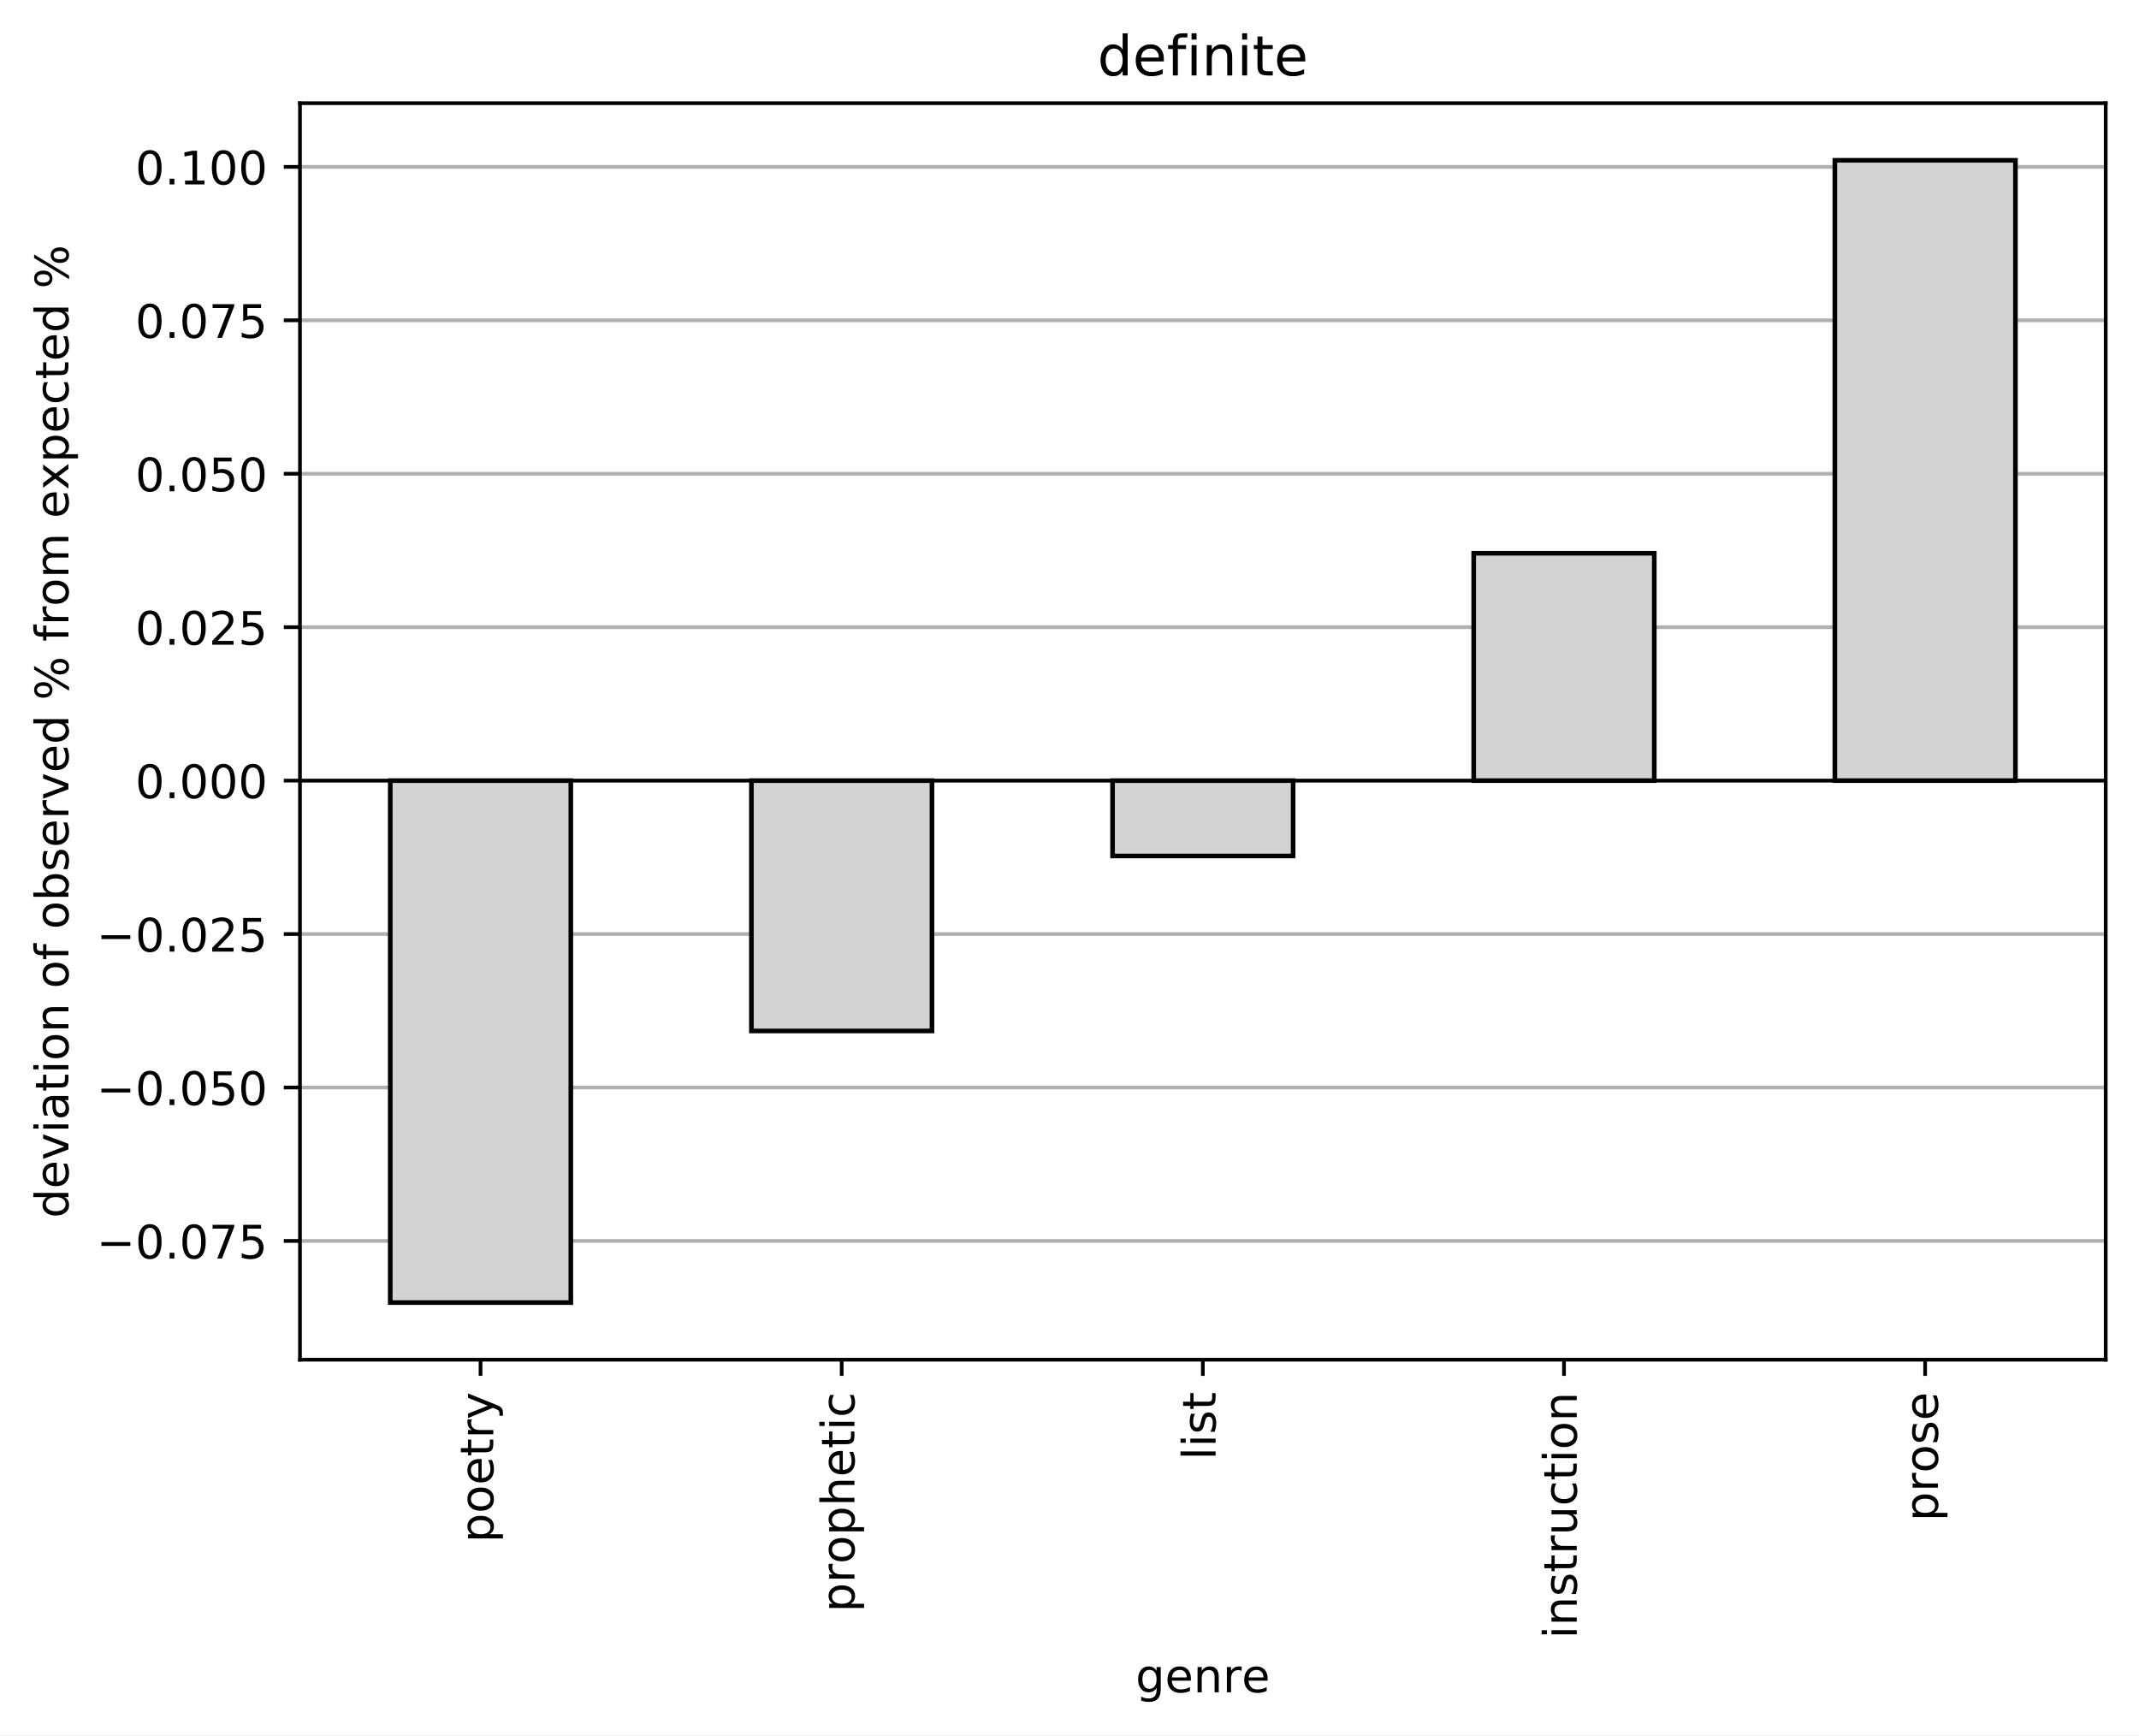
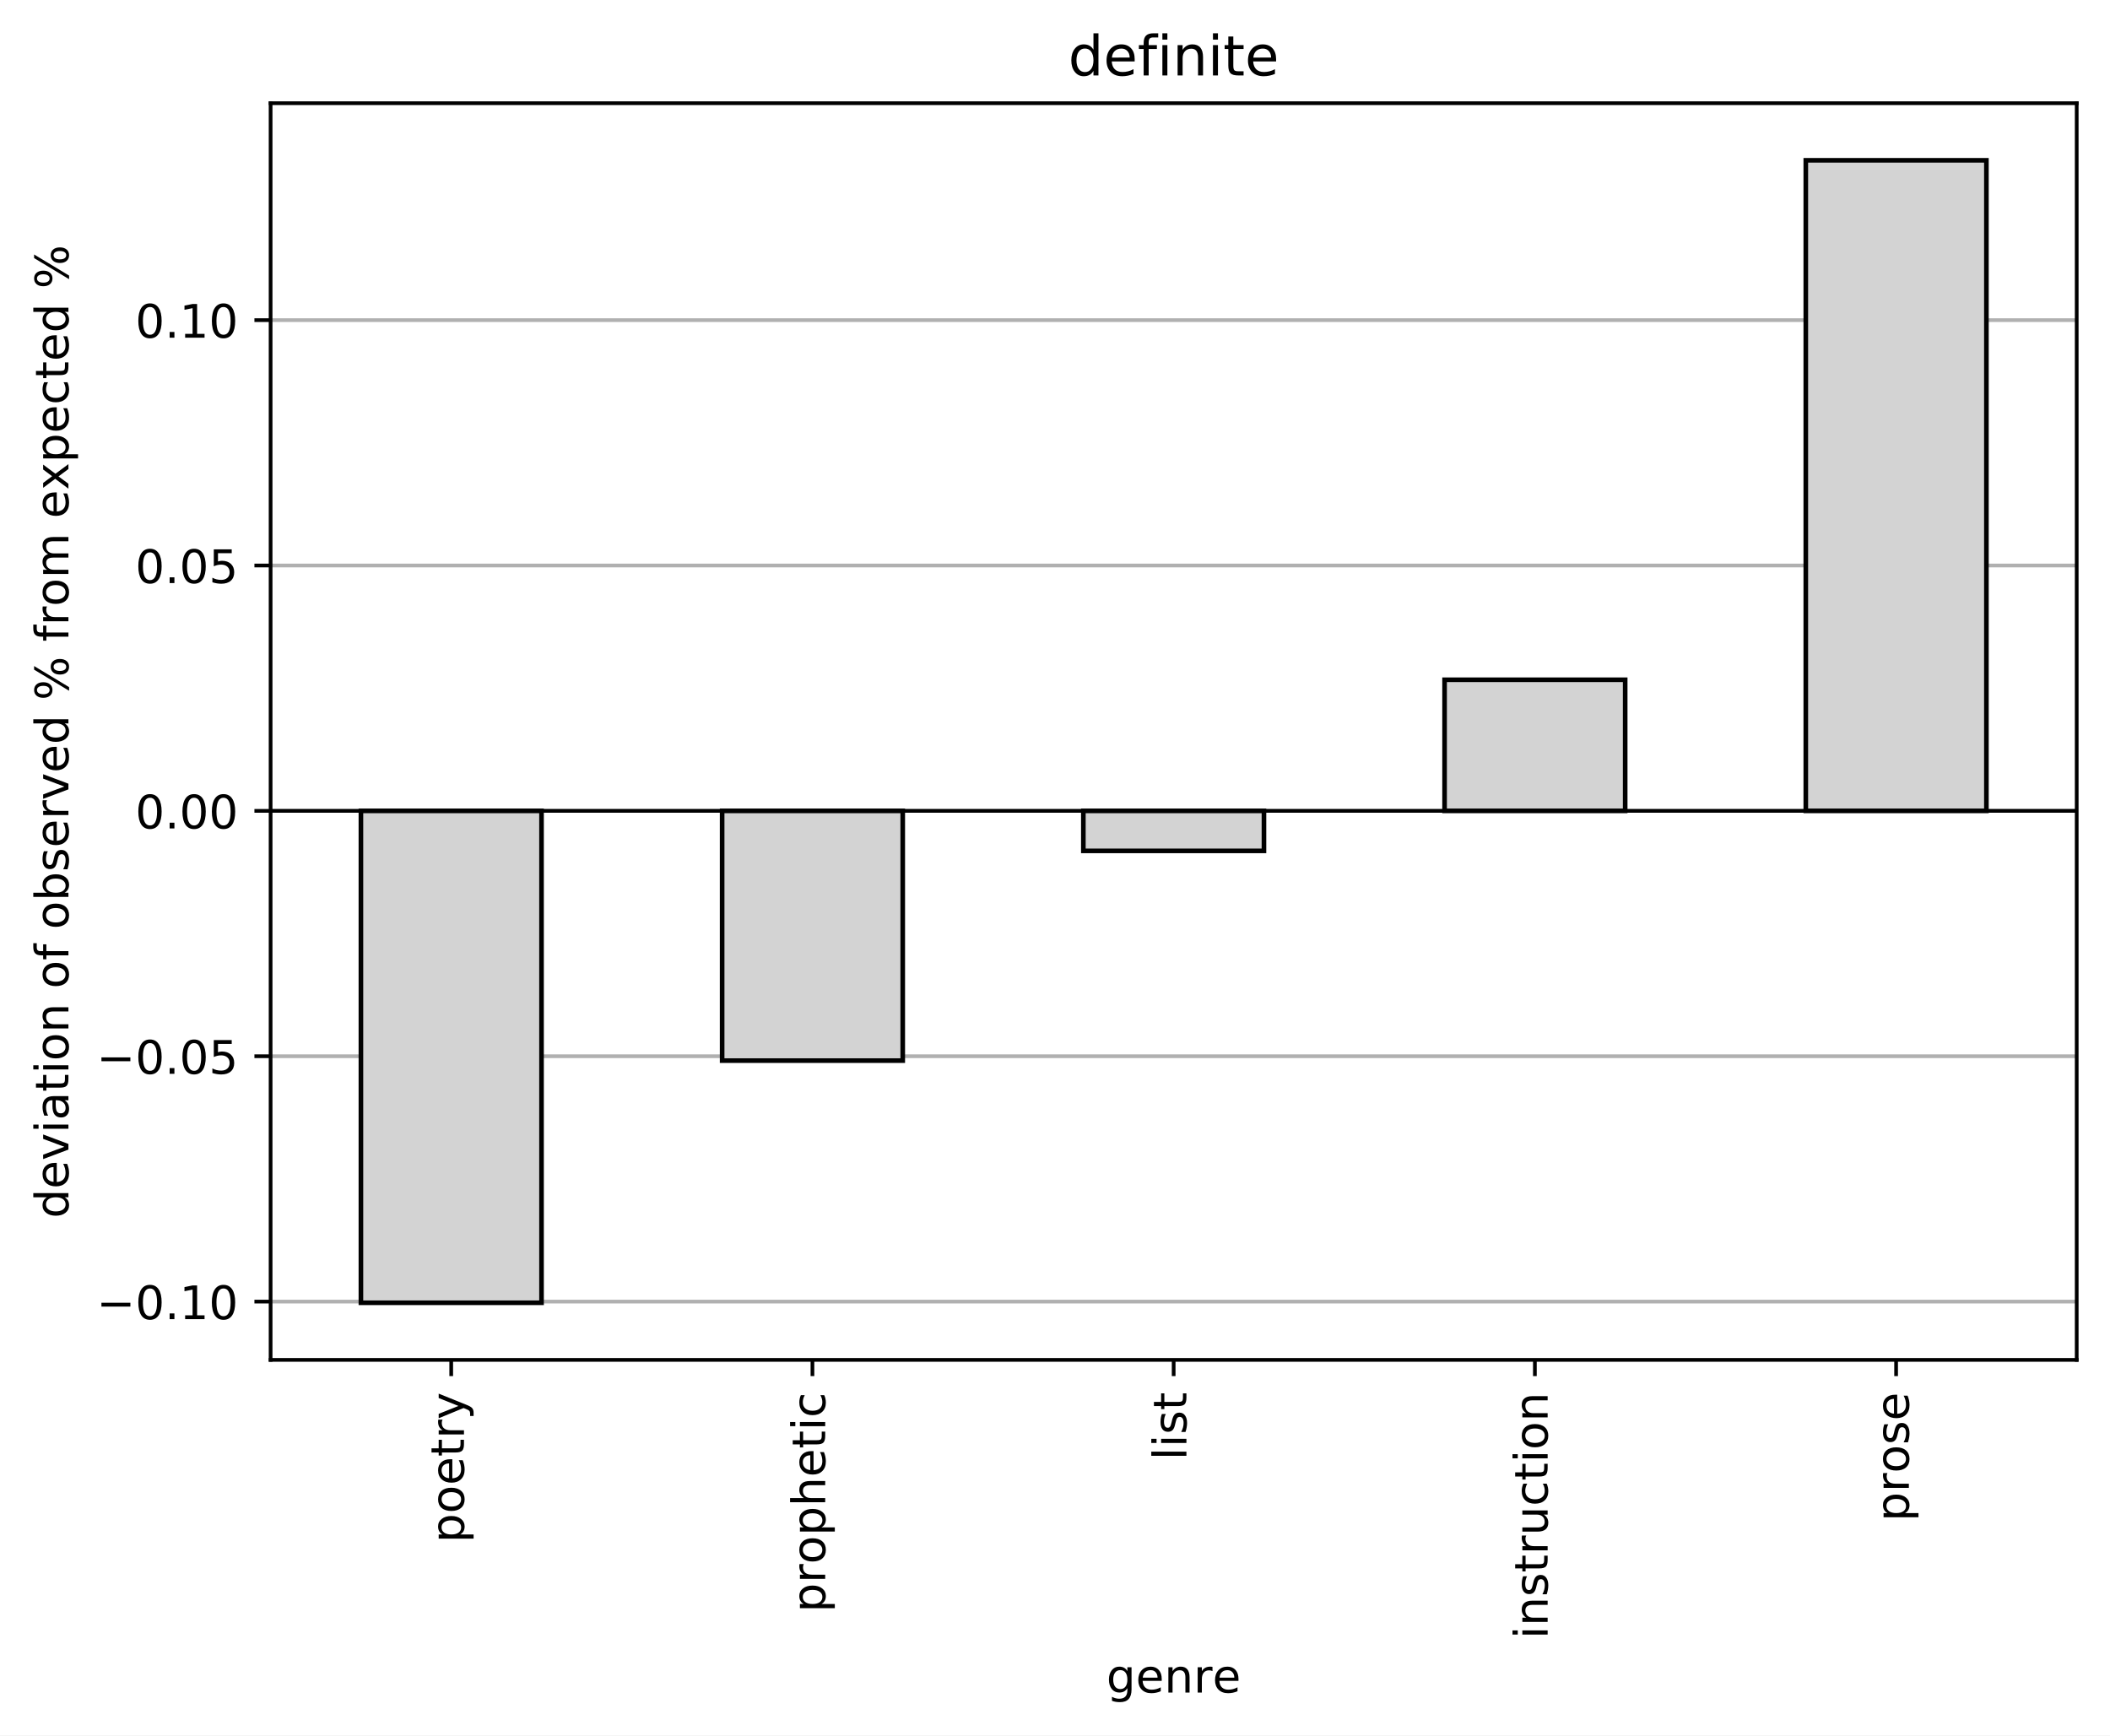
- <svg xmlns="http://www.w3.org/2000/svg" xmlns:xlink="http://www.w3.org/1999/xlink" height="375.343pt" version="1.1" viewBox="0 0 462.686 375.343" width="462.686pt">
+ <svg xmlns="http://www.w3.org/2000/svg" xmlns:xlink="http://www.w3.org/1999/xlink" height="375.343pt" version="1.1" viewBox="0 0 456.323 375.343" width="456.323pt">
  <defs>
    <style type="text/css">
*{stroke-linecap:butt;stroke-linejoin:round;}
  </style>
  </defs>
  <g id="figure_1">
    <g id="patch_1">
-       <path d="M 0 375.343  L 462.686 375.343  L 462.686 0  L 0 0  z " style="fill:#ffffff;" />
+       <path d="M 0 375.343  L 456.323 375.343  L 456.323 0  L 0 0  z " style="fill:#ffffff;" />
    </g>
    <g id="axes_1">
      <g id="patch_2">
-         <path d="M 64.886 294.118  L 455.486 294.118  L 455.486 22.318  L 64.886 22.318  z " style="fill:#ffffff;" />
+         <path d="M 58.523 294.118  L 449.123 294.118  L 449.123 22.318  L 58.523 22.318  z " style="fill:#ffffff;" />
      </g>
      <g id="matplotlib.axis_1">
        <g id="xtick_1">
          <g id="line2d_1">
            <defs>
-               <path d="M 0 0  L 0 3.5  " id="m6201fbb9d3" style="stroke:#000000;stroke-width:0.8;" />
-             </defs>
-             <g>
-               <use style="stroke:#000000;stroke-width:0.8;" x="103.946" xlink:href="#m6201fbb9d3" y="294.118" />
+               <path d="M 0 0  L 0 3.5  " id="mda11fe5643" style="stroke:#000000;stroke-width:0.8;" />
+             </defs>
+             <g>
+               <use style="stroke:#000000;stroke-width:0.8;" x="97.583" xlink:href="#mda11fe5643" y="294.118" />
            </g>
          </g>
          <g id="text_1">
            <defs>
              <path d="M 18.109 8.203  L 18.109 -20.797  L 9.078 -20.797  L 9.078 54.688  L 18.109 54.688  L 18.109 46.391  Q 20.953 51.266 25.266 53.625  Q 29.594 56 35.594 56  Q 45.562 56 51.781 48.094  Q 58.016 40.188 58.016 27.297  Q 58.016 14.406 51.781 6.484  Q 45.562 -1.422 35.594 -1.422  Q 29.594 -1.422 25.266 0.953  Q 20.953 3.328 18.109 8.203  z M 48.688 27.297  Q 48.688 37.203 44.609 42.844  Q 40.531 48.484 33.406 48.484  Q 26.266 48.484 22.188 42.844  Q 18.109 37.203 18.109 27.297  Q 18.109 17.391 22.188 11.75  Q 26.266 6.109 33.406 6.109  Q 40.531 6.109 44.609 11.75  Q 48.688 17.391 48.688 27.297  z " id="DejaVuSans-112" />
              <path d="M 30.609 48.391  Q 23.391 48.391 19.188 42.75  Q 14.984 37.109 14.984 27.297  Q 14.984 17.484 19.156 11.844  Q 23.344 6.203 30.609 6.203  Q 37.797 6.203 41.984 11.859  Q 46.188 17.531 46.188 27.297  Q 46.188 37.016 41.984 42.703  Q 37.797 48.391 30.609 48.391  z M 30.609 56  Q 42.328 56 49.016 48.375  Q 55.719 40.766 55.719 27.297  Q 55.719 13.875 49.016 6.219  Q 42.328 -1.422 30.609 -1.422  Q 18.844 -1.422 12.172 6.219  Q 5.516 13.875 5.516 27.297  Q 5.516 40.766 12.172 48.375  Q 18.844 56 30.609 56  z " id="DejaVuSans-111" />
              <path d="M 56.203 29.594  L 56.203 25.203  L 14.891 25.203  Q 15.484 15.922 20.484 11.062  Q 25.484 6.203 34.422 6.203  Q 39.594 6.203 44.453 7.469  Q 49.312 8.734 54.109 11.281  L 54.109 2.781  Q 49.266 0.734 44.188 -0.344  Q 39.109 -1.422 33.891 -1.422  Q 20.797 -1.422 13.156 6.188  Q 5.516 13.812 5.516 26.812  Q 5.516 40.234 12.766 48.109  Q 20.016 56 32.328 56  Q 43.359 56 49.781 48.891  Q 56.203 41.797 56.203 29.594  z M 47.219 32.234  Q 47.125 39.594 43.094 43.984  Q 39.062 48.391 32.422 48.391  Q 24.906 48.391 20.391 44.141  Q 15.875 39.891 15.188 32.172  z " id="DejaVuSans-101" />
              <path d="M 18.312 70.219  L 18.312 54.688  L 36.812 54.688  L 36.812 47.703  L 18.312 47.703  L 18.312 18.016  Q 18.312 11.328 20.141 9.422  Q 21.969 7.516 27.594 7.516  L 36.812 7.516  L 36.812 0  L 27.594 0  Q 17.188 0 13.234 3.875  Q 9.281 7.766 9.281 18.016  L 9.281 47.703  L 2.688 47.703  L 2.688 54.688  L 9.281 54.688  L 9.281 70.219  z " id="DejaVuSans-116" />
              <path d="M 41.109 46.297  Q 39.594 47.172 37.812 47.578  Q 36.031 48 33.891 48  Q 26.266 48 22.188 43.047  Q 18.109 38.094 18.109 28.812  L 18.109 0  L 9.078 0  L 9.078 54.688  L 18.109 54.688  L 18.109 46.188  Q 20.953 51.172 25.484 53.578  Q 30.031 56 36.531 56  Q 37.453 56 38.578 55.875  Q 39.703 55.766 41.062 55.516  z " id="DejaVuSans-114" />
              <path d="M 32.172 -5.078  Q 28.375 -14.844 24.75 -17.812  Q 21.141 -20.797 15.094 -20.797  L 7.906 -20.797  L 7.906 -13.281  L 13.188 -13.281  Q 16.891 -13.281 18.938 -11.516  Q 21 -9.766 23.484 -3.219  L 25.094 0.875  L 2.984 54.688  L 12.5 54.688  L 29.594 11.922  L 46.688 54.688  L 56.203 54.688  z " id="DejaVuSans-121" />
            </defs>
-             <g transform="translate(106.7053 333.6884)rotate(-90)scale(0.1 -0.1)">
+             <g transform="translate(100.3428 333.6884)rotate(-90)scale(0.1 -0.1)">
              <use xlink:href="#DejaVuSans-112" />
              <use x="63.477" xlink:href="#DejaVuSans-111" />
              <use x="124.658" xlink:href="#DejaVuSans-101" />
              <use x="186.182" xlink:href="#DejaVuSans-116" />
              <use x="225.391" xlink:href="#DejaVuSans-114" />
              <use x="266.504" xlink:href="#DejaVuSans-121" />
            </g>
          </g>
        </g>
        <g id="xtick_2">
          <g id="line2d_2">
            <g>
-               <use style="stroke:#000000;stroke-width:0.8;" x="182.066" xlink:href="#m6201fbb9d3" y="294.118" />
+               <use style="stroke:#000000;stroke-width:0.8;" x="175.703" xlink:href="#mda11fe5643" y="294.118" />
            </g>
          </g>
          <g id="text_2">
            <defs>
              <path d="M 54.891 33.016  L 54.891 0  L 45.906 0  L 45.906 32.719  Q 45.906 40.484 42.875 44.328  Q 39.844 48.188 33.797 48.188  Q 26.516 48.188 22.312 43.547  Q 18.109 38.922 18.109 30.906  L 18.109 0  L 9.078 0  L 9.078 75.984  L 18.109 75.984  L 18.109 46.188  Q 21.344 51.125 25.703 53.562  Q 30.078 56 35.797 56  Q 45.219 56 50.047 50.172  Q 54.891 44.344 54.891 33.016  z " id="DejaVuSans-104" />
              <path d="M 9.422 54.688  L 18.406 54.688  L 18.406 0  L 9.422 0  z M 9.422 75.984  L 18.406 75.984  L 18.406 64.594  L 9.422 64.594  z " id="DejaVuSans-105" />
              <path d="M 48.781 52.594  L 48.781 44.188  Q 44.969 46.297 41.141 47.344  Q 37.312 48.391 33.406 48.391  Q 24.656 48.391 19.812 42.844  Q 14.984 37.312 14.984 27.297  Q 14.984 17.281 19.812 11.734  Q 24.656 6.203 33.406 6.203  Q 37.312 6.203 41.141 7.25  Q 44.969 8.297 48.781 10.406  L 48.781 2.094  Q 45.016 0.344 40.984 -0.531  Q 36.969 -1.422 32.422 -1.422  Q 20.062 -1.422 12.781 6.344  Q 5.516 14.109 5.516 27.297  Q 5.516 40.672 12.859 48.328  Q 20.219 56 33.016 56  Q 37.156 56 41.109 55.141  Q 45.062 54.297 48.781 52.594  z " id="DejaVuSans-99" />
            </defs>
-             <g transform="translate(184.8253 348.7291)rotate(-90)scale(0.1 -0.1)">
+             <g transform="translate(178.4628 348.7291)rotate(-90)scale(0.1 -0.1)">
              <use xlink:href="#DejaVuSans-112" />
              <use x="63.477" xlink:href="#DejaVuSans-114" />
              <use x="104.559" xlink:href="#DejaVuSans-111" />
              <use x="165.74" xlink:href="#DejaVuSans-112" />
              <use x="229.217" xlink:href="#DejaVuSans-104" />
              <use x="292.596" xlink:href="#DejaVuSans-101" />
              <use x="354.119" xlink:href="#DejaVuSans-116" />
              <use x="393.328" xlink:href="#DejaVuSans-105" />
              <use x="421.111" xlink:href="#DejaVuSans-99" />
            </g>
          </g>
        </g>
        <g id="xtick_3">
          <g id="line2d_3">
            <g>
-               <use style="stroke:#000000;stroke-width:0.8;" x="260.186" xlink:href="#m6201fbb9d3" y="294.118" />
+               <use style="stroke:#000000;stroke-width:0.8;" x="253.823" xlink:href="#mda11fe5643" y="294.118" />
            </g>
          </g>
          <g id="text_3">
            <defs>
              <path d="M 9.422 75.984  L 18.406 75.984  L 18.406 0  L 9.422 0  z " id="DejaVuSans-108" />
              <path d="M 44.281 53.078  L 44.281 44.578  Q 40.484 46.531 36.375 47.5  Q 32.281 48.484 27.875 48.484  Q 21.188 48.484 17.844 46.438  Q 14.5 44.391 14.5 40.281  Q 14.5 37.156 16.891 35.375  Q 19.281 33.594 26.516 31.984  L 29.594 31.297  Q 39.156 29.25 43.188 25.516  Q 47.219 21.781 47.219 15.094  Q 47.219 7.469 41.188 3.016  Q 35.156 -1.422 24.609 -1.422  Q 20.219 -1.422 15.453 -0.562  Q 10.688 0.297 5.422 2  L 5.422 11.281  Q 10.406 8.688 15.234 7.391  Q 20.062 6.109 24.812 6.109  Q 31.156 6.109 34.562 8.281  Q 37.984 10.453 37.984 14.406  Q 37.984 18.062 35.516 20.016  Q 33.062 21.969 24.703 23.781  L 21.578 24.516  Q 13.234 26.266 9.516 29.906  Q 5.812 33.547 5.812 39.891  Q 5.812 47.609 11.281 51.797  Q 16.75 56 26.812 56  Q 31.781 56 36.172 55.266  Q 40.578 54.547 44.281 53.078  z " id="DejaVuSans-115" />
            </defs>
-             <g transform="translate(262.9453 315.8041)rotate(-90)scale(0.1 -0.1)">
+             <g transform="translate(256.5828 315.8041)rotate(-90)scale(0.1 -0.1)">
              <use xlink:href="#DejaVuSans-108" />
              <use x="27.783" xlink:href="#DejaVuSans-105" />
              <use x="55.566" xlink:href="#DejaVuSans-115" />
              <use x="107.666" xlink:href="#DejaVuSans-116" />
            </g>
          </g>
        </g>
        <g id="xtick_4">
          <g id="line2d_4">
            <g>
-               <use style="stroke:#000000;stroke-width:0.8;" x="338.306" xlink:href="#m6201fbb9d3" y="294.118" />
+               <use style="stroke:#000000;stroke-width:0.8;" x="331.943" xlink:href="#mda11fe5643" y="294.118" />
            </g>
          </g>
          <g id="text_4">
            <defs>
              <path d="M 54.891 33.016  L 54.891 0  L 45.906 0  L 45.906 32.719  Q 45.906 40.484 42.875 44.328  Q 39.844 48.188 33.797 48.188  Q 26.516 48.188 22.312 43.547  Q 18.109 38.922 18.109 30.906  L 18.109 0  L 9.078 0  L 9.078 54.688  L 18.109 54.688  L 18.109 46.188  Q 21.344 51.125 25.703 53.562  Q 30.078 56 35.797 56  Q 45.219 56 50.047 50.172  Q 54.891 44.344 54.891 33.016  z " id="DejaVuSans-110" />
              <path d="M 8.5 21.578  L 8.5 54.688  L 17.484 54.688  L 17.484 21.922  Q 17.484 14.156 20.5 10.266  Q 23.531 6.391 29.594 6.391  Q 36.859 6.391 41.078 11.031  Q 45.312 15.672 45.312 23.688  L 45.312 54.688  L 54.297 54.688  L 54.297 0  L 45.312 0  L 45.312 8.406  Q 42.047 3.422 37.719 1  Q 33.406 -1.422 27.688 -1.422  Q 18.266 -1.422 13.375 4.438  Q 8.5 10.297 8.5 21.578  z M 31.109 56  z " id="DejaVuSans-117" />
            </defs>
-             <g transform="translate(341.0653 354.465)rotate(-90)scale(0.1 -0.1)">
+             <g transform="translate(334.7028 354.465)rotate(-90)scale(0.1 -0.1)">
              <use xlink:href="#DejaVuSans-105" />
              <use x="27.783" xlink:href="#DejaVuSans-110" />
              <use x="91.162" xlink:href="#DejaVuSans-115" />
              <use x="143.262" xlink:href="#DejaVuSans-116" />
              <use x="182.471" xlink:href="#DejaVuSans-114" />
              <use x="223.584" xlink:href="#DejaVuSans-117" />
              <use x="286.963" xlink:href="#DejaVuSans-99" />
              <use x="341.943" xlink:href="#DejaVuSans-116" />
              <use x="381.152" xlink:href="#DejaVuSans-105" />
              <use x="408.936" xlink:href="#DejaVuSans-111" />
              <use x="470.117" xlink:href="#DejaVuSans-110" />
            </g>
          </g>
        </g>
        <g id="xtick_5">
          <g id="line2d_5">
            <g>
-               <use style="stroke:#000000;stroke-width:0.8;" x="416.426" xlink:href="#m6201fbb9d3" y="294.118" />
+               <use style="stroke:#000000;stroke-width:0.8;" x="410.063" xlink:href="#mda11fe5643" y="294.118" />
            </g>
          </g>
          <g id="text_5">
-             <g transform="translate(419.1853 329.0556)rotate(-90)scale(0.1 -0.1)">
+             <g transform="translate(412.8228 329.0556)rotate(-90)scale(0.1 -0.1)">
              <use xlink:href="#DejaVuSans-112" />
              <use x="63.477" xlink:href="#DejaVuSans-114" />
              <use x="104.559" xlink:href="#DejaVuSans-111" />
              <use x="165.74" xlink:href="#DejaVuSans-115" />
              <use x="217.84" xlink:href="#DejaVuSans-101" />
            </g>
          </g>
        </g>
        <g id="text_6">
          <defs>
            <path d="M 45.406 27.984  Q 45.406 37.75 41.375 43.109  Q 37.359 48.484 30.078 48.484  Q 22.859 48.484 18.828 43.109  Q 14.797 37.75 14.797 27.984  Q 14.797 18.266 18.828 12.891  Q 22.859 7.516 30.078 7.516  Q 37.359 7.516 41.375 12.891  Q 45.406 18.266 45.406 27.984  z M 54.391 6.781  Q 54.391 -7.172 48.188 -13.984  Q 42 -20.797 29.203 -20.797  Q 24.469 -20.797 20.266 -20.094  Q 16.062 -19.391 12.109 -17.922  L 12.109 -9.188  Q 16.062 -11.328 19.922 -12.344  Q 23.781 -13.375 27.781 -13.375  Q 36.625 -13.375 41.016 -8.766  Q 45.406 -4.156 45.406 5.172  L 45.406 9.625  Q 42.625 4.781 38.281 2.391  Q 33.938 0 27.875 0  Q 17.828 0 11.672 7.656  Q 5.516 15.328 5.516 27.984  Q 5.516 40.672 11.672 48.328  Q 17.828 56 27.875 56  Q 33.938 56 38.281 53.609  Q 42.625 51.219 45.406 46.391  L 45.406 54.688  L 54.391 54.688  z " id="DejaVuSans-103" />
          </defs>
-           <g transform="translate(245.6359 366.0634)scale(0.1 -0.1)">
+           <g transform="translate(239.2734 366.0634)scale(0.1 -0.1)">
            <use xlink:href="#DejaVuSans-103" />
            <use x="63.477" xlink:href="#DejaVuSans-101" />
            <use x="125" xlink:href="#DejaVuSans-110" />
            <use x="188.379" xlink:href="#DejaVuSans-114" />
            <use x="229.461" xlink:href="#DejaVuSans-101" />
          </g>
        </g>
      </g>
      <g id="matplotlib.axis_2">
        <g id="ytick_1">
          <g id="line2d_6">
-             <path clip-path="url(#p3d686b46ad)" d="M 64.886 268.426  L 455.486 268.426  " style="fill:none;stroke:#b0b0b0;stroke-linecap:square;stroke-width:0.8;" />
+             <path clip-path="url(#pd14a43eb7d)" d="M 58.523 281.51  L 449.123 281.51  " style="fill:none;stroke:#b0b0b0;stroke-linecap:square;stroke-width:0.8;" />
          </g>
          <g id="line2d_7">
            <defs>
-               <path d="M 0 0  L -3.5 0  " id="md3d22e9899" style="stroke:#000000;stroke-width:0.8;" />
-             </defs>
-             <g>
-               <use style="stroke:#000000;stroke-width:0.8;" x="64.886" xlink:href="#md3d22e9899" y="268.426" />
+               <path d="M 0 0  L -3.5 0  " id="m351267a76a" style="stroke:#000000;stroke-width:0.8;" />
+             </defs>
+             <g>
+               <use style="stroke:#000000;stroke-width:0.8;" x="58.523" xlink:href="#m351267a76a" y="281.51" />
            </g>
          </g>
          <g id="text_7">
            <defs>
              <path d="M 10.594 35.5  L 73.188 35.5  L 73.188 27.203  L 10.594 27.203  z " id="DejaVuSans-8722" />
              <path d="M 31.781 66.406  Q 24.172 66.406 20.328 58.906  Q 16.5 51.422 16.5 36.375  Q 16.5 21.391 20.328 13.891  Q 24.172 6.391 31.781 6.391  Q 39.453 6.391 43.281 13.891  Q 47.125 21.391 47.125 36.375  Q 47.125 51.422 43.281 58.906  Q 39.453 66.406 31.781 66.406  z M 31.781 74.219  Q 44.047 74.219 50.516 64.516  Q 56.984 54.828 56.984 36.375  Q 56.984 17.969 50.516 8.266  Q 44.047 -1.422 31.781 -1.422  Q 19.531 -1.422 13.062 8.266  Q 6.594 17.969 6.594 36.375  Q 6.594 54.828 13.062 64.516  Q 19.531 74.219 31.781 74.219  z " id="DejaVuSans-48" />
              <path d="M 10.688 12.406  L 21 12.406  L 21 0  L 10.688 0  z " id="DejaVuSans-46" />
-               <path d="M 8.203 72.906  L 55.078 72.906  L 55.078 68.703  L 28.609 0  L 18.312 0  L 43.219 64.594  L 8.203 64.594  z " id="DejaVuSans-55" />
-               <path d="M 10.797 72.906  L 49.516 72.906  L 49.516 64.594  L 19.828 64.594  L 19.828 46.734  Q 21.969 47.469 24.109 47.828  Q 26.266 48.188 28.422 48.188  Q 40.625 48.188 47.75 41.5  Q 54.891 34.812 54.891 23.391  Q 54.891 11.625 47.562 5.094  Q 40.234 -1.422 26.906 -1.422  Q 22.312 -1.422 17.547 -0.641  Q 12.797 0.141 7.719 1.703  L 7.719 11.625  Q 12.109 9.234 16.797 8.062  Q 21.484 6.891 26.703 6.891  Q 35.156 6.891 40.078 11.328  Q 45.016 15.766 45.016 23.391  Q 45.016 31 40.078 35.438  Q 35.156 39.891 26.703 39.891  Q 22.75 39.891 18.812 39.016  Q 14.891 38.141 10.797 36.281  z " id="DejaVuSans-53" />
-             </defs>
-             <g transform="translate(20.87813 272.225)scale(0.1 -0.1)">
+               <path d="M 12.406 8.297  L 28.516 8.297  L 28.516 63.922  L 10.984 60.406  L 10.984 69.391  L 28.422 72.906  L 38.281 72.906  L 38.281 8.297  L 54.391 8.297  L 54.391 0  L 12.406 0  z " id="DejaVuSans-49" />
+             </defs>
+             <g transform="translate(20.87813 285.309)scale(0.1 -0.1)">
              <use xlink:href="#DejaVuSans-8722" />
              <use x="83.789" xlink:href="#DejaVuSans-48" />
              <use x="147.412" xlink:href="#DejaVuSans-46" />
-               <use x="179.199" xlink:href="#DejaVuSans-48" />
-               <use x="242.822" xlink:href="#DejaVuSans-55" />
-               <use x="306.445" xlink:href="#DejaVuSans-53" />
+               <use x="179.199" xlink:href="#DejaVuSans-49" />
+               <use x="242.822" xlink:href="#DejaVuSans-48" />
            </g>
          </g>
        </g>
        <g id="ytick_2">
          <g id="line2d_8">
-             <path clip-path="url(#p3d686b46ad)" d="M 64.886 235.236  L 455.486 235.236  " style="fill:none;stroke:#b0b0b0;stroke-linecap:square;stroke-width:0.8;" />
+             <path clip-path="url(#pd14a43eb7d)" d="M 58.523 228.442  L 449.123 228.442  " style="fill:none;stroke:#b0b0b0;stroke-linecap:square;stroke-width:0.8;" />
          </g>
          <g id="line2d_9">
            <g>
-               <use style="stroke:#000000;stroke-width:0.8;" x="64.886" xlink:href="#md3d22e9899" y="235.236" />
+               <use style="stroke:#000000;stroke-width:0.8;" x="58.523" xlink:href="#m351267a76a" y="228.442" />
            </g>
          </g>
          <g id="text_8">
-             <g transform="translate(20.87813 239.0349)scale(0.1 -0.1)">
+             <defs>
+               <path d="M 10.797 72.906  L 49.516 72.906  L 49.516 64.594  L 19.828 64.594  L 19.828 46.734  Q 21.969 47.469 24.109 47.828  Q 26.266 48.188 28.422 48.188  Q 40.625 48.188 47.75 41.5  Q 54.891 34.812 54.891 23.391  Q 54.891 11.625 47.562 5.094  Q 40.234 -1.422 26.906 -1.422  Q 22.312 -1.422 17.547 -0.641  Q 12.797 0.141 7.719 1.703  L 7.719 11.625  Q 12.109 9.234 16.797 8.062  Q 21.484 6.891 26.703 6.891  Q 35.156 6.891 40.078 11.328  Q 45.016 15.766 45.016 23.391  Q 45.016 31 40.078 35.438  Q 35.156 39.891 26.703 39.891  Q 22.75 39.891 18.812 39.016  Q 14.891 38.141 10.797 36.281  z " id="DejaVuSans-53" />
+             </defs>
+             <g transform="translate(20.87813 232.2415)scale(0.1 -0.1)">
              <use xlink:href="#DejaVuSans-8722" />
              <use x="83.789" xlink:href="#DejaVuSans-48" />
              <use x="147.412" xlink:href="#DejaVuSans-46" />
              <use x="179.199" xlink:href="#DejaVuSans-48" />
              <use x="242.822" xlink:href="#DejaVuSans-53" />
-               <use x="306.445" xlink:href="#DejaVuSans-48" />
            </g>
          </g>
        </g>
        <g id="ytick_3">
          <g id="line2d_10">
-             <path clip-path="url(#p3d686b46ad)" d="M 64.886 202.046  L 455.486 202.046  " style="fill:none;stroke:#b0b0b0;stroke-linecap:square;stroke-width:0.8;" />
+             <path clip-path="url(#pd14a43eb7d)" d="M 58.523 175.375  L 449.123 175.375  " style="fill:none;stroke:#b0b0b0;stroke-linecap:square;stroke-width:0.8;" />
          </g>
          <g id="line2d_11">
            <g>
-               <use style="stroke:#000000;stroke-width:0.8;" x="64.886" xlink:href="#md3d22e9899" y="202.046" />
+               <use style="stroke:#000000;stroke-width:0.8;" x="58.523" xlink:href="#m351267a76a" y="175.375" />
            </g>
          </g>
          <g id="text_9">
-             <defs>
-               <path d="M 19.188 8.297  L 53.609 8.297  L 53.609 0  L 7.328 0  L 7.328 8.297  Q 12.938 14.109 22.625 23.891  Q 32.328 33.688 34.812 36.531  Q 39.547 41.844 41.422 45.531  Q 43.312 49.219 43.312 52.781  Q 43.312 58.594 39.234 62.25  Q 35.156 65.922 28.609 65.922  Q 23.969 65.922 18.812 64.312  Q 13.672 62.703 7.812 59.422  L 7.812 69.391  Q 13.766 71.781 18.938 73  Q 24.125 74.219 28.422 74.219  Q 39.75 74.219 46.484 68.547  Q 53.219 62.891 53.219 53.422  Q 53.219 48.922 51.531 44.891  Q 49.859 40.875 45.406 35.406  Q 44.188 33.984 37.641 27.219  Q 31.109 20.453 19.188 8.297  z " id="DejaVuSans-50" />
-             </defs>
-             <g transform="translate(20.87813 205.8449)scale(0.1 -0.1)">
-               <use xlink:href="#DejaVuSans-8722" />
-               <use x="83.789" xlink:href="#DejaVuSans-48" />
-               <use x="147.412" xlink:href="#DejaVuSans-46" />
-               <use x="179.199" xlink:href="#DejaVuSans-48" />
-               <use x="242.822" xlink:href="#DejaVuSans-50" />
-               <use x="306.445" xlink:href="#DejaVuSans-53" />
-             </g>
-           </g>
-         </g>
-         <g id="ytick_4">
-           <g id="line2d_12">
-             <path clip-path="url(#p3d686b46ad)" d="M 64.886 168.856  L 455.486 168.856  " style="fill:none;stroke:#b0b0b0;stroke-linecap:square;stroke-width:0.8;" />
-           </g>
-           <g id="line2d_13">
-             <g>
-               <use style="stroke:#000000;stroke-width:0.8;" x="64.886" xlink:href="#md3d22e9899" y="168.856" />
-             </g>
-           </g>
-           <g id="text_10">
-             <g transform="translate(29.25781 172.6548)scale(0.1 -0.1)">
+             <g transform="translate(29.25781 179.174)scale(0.1 -0.1)">
              <use xlink:href="#DejaVuSans-48" />
              <use x="63.623" xlink:href="#DejaVuSans-46" />
              <use x="95.41" xlink:href="#DejaVuSans-48" />
              <use x="159.033" xlink:href="#DejaVuSans-48" />
-               <use x="222.656" xlink:href="#DejaVuSans-48" />
-             </g>
-           </g>
-         </g>
-         <g id="ytick_5">
-           <g id="line2d_14">
-             <path clip-path="url(#p3d686b46ad)" d="M 64.886 135.665  L 455.486 135.665  " style="fill:none;stroke:#b0b0b0;stroke-linecap:square;stroke-width:0.8;" />
-           </g>
-           <g id="line2d_15">
-             <g>
-               <use style="stroke:#000000;stroke-width:0.8;" x="64.886" xlink:href="#md3d22e9899" y="135.665" />
-             </g>
-           </g>
-           <g id="text_11">
-             <g transform="translate(29.25781 139.4647)scale(0.1 -0.1)">
-               <use xlink:href="#DejaVuSans-48" />
-               <use x="63.623" xlink:href="#DejaVuSans-46" />
-               <use x="95.41" xlink:href="#DejaVuSans-48" />
-               <use x="159.033" xlink:href="#DejaVuSans-50" />
-               <use x="222.656" xlink:href="#DejaVuSans-53" />
-             </g>
-           </g>
-         </g>
-         <g id="ytick_6">
-           <g id="line2d_16">
-             <path clip-path="url(#p3d686b46ad)" d="M 64.886 102.475  L 455.486 102.475  " style="fill:none;stroke:#b0b0b0;stroke-linecap:square;stroke-width:0.8;" />
-           </g>
-           <g id="line2d_17">
-             <g>
-               <use style="stroke:#000000;stroke-width:0.8;" x="64.886" xlink:href="#md3d22e9899" y="102.475" />
-             </g>
-           </g>
-           <g id="text_12">
-             <g transform="translate(29.25781 106.2746)scale(0.1 -0.1)">
+             </g>
+           </g>
+         </g>
+         <g id="ytick_4">
+           <g id="line2d_12">
+             <path clip-path="url(#pd14a43eb7d)" d="M 58.523 122.307  L 449.123 122.307  " style="fill:none;stroke:#b0b0b0;stroke-linecap:square;stroke-width:0.8;" />
+           </g>
+           <g id="line2d_13">
+             <g>
+               <use style="stroke:#000000;stroke-width:0.8;" x="58.523" xlink:href="#m351267a76a" y="122.307" />
+             </g>
+           </g>
+           <g id="text_10">
+             <g transform="translate(29.25781 126.1066)scale(0.1 -0.1)">
              <use xlink:href="#DejaVuSans-48" />
              <use x="63.623" xlink:href="#DejaVuSans-46" />
              <use x="95.41" xlink:href="#DejaVuSans-48" />
              <use x="159.033" xlink:href="#DejaVuSans-53" />
-               <use x="222.656" xlink:href="#DejaVuSans-48" />
-             </g>
-           </g>
-         </g>
-         <g id="ytick_7">
-           <g id="line2d_18">
-             <path clip-path="url(#p3d686b46ad)" d="M 64.886 69.285  L 455.486 69.285  " style="fill:none;stroke:#b0b0b0;stroke-linecap:square;stroke-width:0.8;" />
-           </g>
-           <g id="line2d_19">
-             <g>
-               <use style="stroke:#000000;stroke-width:0.8;" x="64.886" xlink:href="#md3d22e9899" y="69.285" />
-             </g>
-           </g>
-           <g id="text_13">
-             <g transform="translate(29.25781 73.08457)scale(0.1 -0.1)">
-               <use xlink:href="#DejaVuSans-48" />
-               <use x="63.623" xlink:href="#DejaVuSans-46" />
-               <use x="95.41" xlink:href="#DejaVuSans-48" />
-               <use x="159.033" xlink:href="#DejaVuSans-55" />
-               <use x="222.656" xlink:href="#DejaVuSans-53" />
-             </g>
-           </g>
-         </g>
-         <g id="ytick_8">
-           <g id="line2d_20">
-             <path clip-path="url(#p3d686b46ad)" d="M 64.886 36.095  L 455.486 36.095  " style="fill:none;stroke:#b0b0b0;stroke-linecap:square;stroke-width:0.8;" />
-           </g>
-           <g id="line2d_21">
-             <g>
-               <use style="stroke:#000000;stroke-width:0.8;" x="64.886" xlink:href="#md3d22e9899" y="36.095" />
-             </g>
-           </g>
-           <g id="text_14">
-             <defs>
-               <path d="M 12.406 8.297  L 28.516 8.297  L 28.516 63.922  L 10.984 60.406  L 10.984 69.391  L 28.422 72.906  L 38.281 72.906  L 38.281 8.297  L 54.391 8.297  L 54.391 0  L 12.406 0  z " id="DejaVuSans-49" />
-             </defs>
-             <g transform="translate(29.25781 39.89449)scale(0.1 -0.1)">
+             </g>
+           </g>
+         </g>
+         <g id="ytick_5">
+           <g id="line2d_14">
+             <path clip-path="url(#pd14a43eb7d)" d="M 58.523 69.24  L 449.123 69.24  " style="fill:none;stroke:#b0b0b0;stroke-linecap:square;stroke-width:0.8;" />
+           </g>
+           <g id="line2d_15">
+             <g>
+               <use style="stroke:#000000;stroke-width:0.8;" x="58.523" xlink:href="#m351267a76a" y="69.24" />
+             </g>
+           </g>
+           <g id="text_11">
+             <g transform="translate(29.25781 73.03908)scale(0.1 -0.1)">
              <use xlink:href="#DejaVuSans-48" />
              <use x="63.623" xlink:href="#DejaVuSans-46" />
              <use x="95.41" xlink:href="#DejaVuSans-49" />
              <use x="159.033" xlink:href="#DejaVuSans-48" />
-               <use x="222.656" xlink:href="#DejaVuSans-48" />
-             </g>
-           </g>
-         </g>
-         <g id="text_15">
+             </g>
+           </g>
+         </g>
+         <g id="text_12">
          <defs>
            <path d="M 45.406 46.391  L 45.406 75.984  L 54.391 75.984  L 54.391 0  L 45.406 0  L 45.406 8.203  Q 42.578 3.328 38.25 0.953  Q 33.938 -1.422 27.875 -1.422  Q 17.969 -1.422 11.734 6.484  Q 5.516 14.406 5.516 27.297  Q 5.516 40.188 11.734 48.094  Q 17.969 56 27.875 56  Q 33.938 56 38.25 53.625  Q 42.578 51.266 45.406 46.391  z M 14.797 27.297  Q 14.797 17.391 18.875 11.75  Q 22.953 6.109 30.078 6.109  Q 37.203 6.109 41.297 11.75  Q 45.406 17.391 45.406 27.297  Q 45.406 37.203 41.297 42.844  Q 37.203 48.484 30.078 48.484  Q 22.953 48.484 18.875 42.844  Q 14.797 37.203 14.797 27.297  z " id="DejaVuSans-100" />
            <path d="M 2.984 54.688  L 12.5 54.688  L 29.594 8.797  L 46.688 54.688  L 56.203 54.688  L 35.688 0  L 23.484 0  z " id="DejaVuSans-118" />
            <path d="M 34.281 27.484  Q 23.391 27.484 19.188 25  Q 14.984 22.516 14.984 16.5  Q 14.984 11.719 18.141 8.906  Q 21.297 6.109 26.703 6.109  Q 34.188 6.109 38.703 11.406  Q 43.219 16.703 43.219 25.484  L 43.219 27.484  z M 52.203 31.203  L 52.203 0  L 43.219 0  L 43.219 8.297  Q 40.141 3.328 35.547 0.953  Q 30.953 -1.422 24.312 -1.422  Q 15.922 -1.422 10.953 3.297  Q 6 8.016 6 15.922  Q 6 25.141 12.172 29.828  Q 18.359 34.516 30.609 34.516  L 43.219 34.516  L 43.219 35.406  Q 43.219 41.609 39.141 45  Q 35.062 48.391 27.688 48.391  Q 23 48.391 18.547 47.266  Q 14.109 46.141 10.016 43.891  L 10.016 52.203  Q 14.938 54.109 19.578 55.047  Q 24.219 56 28.609 56  Q 40.484 56 46.344 49.844  Q 52.203 43.703 52.203 31.203  z " id="DejaVuSans-97" />
            <path id="DejaVuSans-32" />
            <path d="M 37.109 75.984  L 37.109 68.5  L 28.516 68.5  Q 23.688 68.5 21.797 66.547  Q 19.922 64.594 19.922 59.516  L 19.922 54.688  L 34.719 54.688  L 34.719 47.703  L 19.922 47.703  L 19.922 0  L 10.891 0  L 10.891 47.703  L 2.297 47.703  L 2.297 54.688  L 10.891 54.688  L 10.891 58.5  Q 10.891 67.625 15.141 71.797  Q 19.391 75.984 28.609 75.984  z " id="DejaVuSans-102" />
            <path d="M 48.688 27.297  Q 48.688 37.203 44.609 42.844  Q 40.531 48.484 33.406 48.484  Q 26.266 48.484 22.188 42.844  Q 18.109 37.203 18.109 27.297  Q 18.109 17.391 22.188 11.75  Q 26.266 6.109 33.406 6.109  Q 40.531 6.109 44.609 11.75  Q 48.688 17.391 48.688 27.297  z M 18.109 46.391  Q 20.953 51.266 25.266 53.625  Q 29.594 56 35.594 56  Q 45.562 56 51.781 48.094  Q 58.016 40.188 58.016 27.297  Q 58.016 14.406 51.781 6.484  Q 45.562 -1.422 35.594 -1.422  Q 29.594 -1.422 25.266 0.953  Q 20.953 3.328 18.109 8.203  L 18.109 0  L 9.078 0  L 9.078 75.984  L 18.109 75.984  z " id="DejaVuSans-98" />
            <path d="M 72.703 32.078  Q 68.453 32.078 66.031 28.469  Q 63.625 24.859 63.625 18.406  Q 63.625 12.062 66.031 8.422  Q 68.453 4.781 72.703 4.781  Q 76.859 4.781 79.266 8.422  Q 81.688 12.062 81.688 18.406  Q 81.688 24.812 79.266 28.438  Q 76.859 32.078 72.703 32.078  z M 72.703 38.281  Q 80.422 38.281 84.953 32.906  Q 89.5 27.547 89.5 18.406  Q 89.5 9.281 84.938 3.922  Q 80.375 -1.422 72.703 -1.422  Q 64.891 -1.422 60.344 3.922  Q 55.812 9.281 55.812 18.406  Q 55.812 27.594 60.375 32.938  Q 64.938 38.281 72.703 38.281  z M 22.312 68.016  Q 18.109 68.016 15.688 64.375  Q 13.281 60.75 13.281 54.391  Q 13.281 47.953 15.672 44.328  Q 18.062 40.719 22.312 40.719  Q 26.562 40.719 28.969 44.328  Q 31.391 47.953 31.391 54.391  Q 31.391 60.688 28.953 64.344  Q 26.516 68.016 22.312 68.016  z M 66.406 74.219  L 74.219 74.219  L 28.609 -1.422  L 20.797 -1.422  z M 22.312 74.219  Q 30.031 74.219 34.609 68.875  Q 39.203 63.531 39.203 54.391  Q 39.203 45.172 34.641 39.844  Q 30.078 34.516 22.312 34.516  Q 14.547 34.516 10.031 39.859  Q 5.516 45.219 5.516 54.391  Q 5.516 63.484 10.047 68.844  Q 14.594 74.219 22.312 74.219  z " id="DejaVuSans-37" />
            <path d="M 52 44.188  Q 55.375 50.25 60.062 53.125  Q 64.75 56 71.094 56  Q 79.641 56 84.281 50.016  Q 88.922 44.047 88.922 33.016  L 88.922 0  L 79.891 0  L 79.891 32.719  Q 79.891 40.578 77.094 44.375  Q 74.312 48.188 68.609 48.188  Q 61.625 48.188 57.562 43.547  Q 53.516 38.922 53.516 30.906  L 53.516 0  L 44.484 0  L 44.484 32.719  Q 44.484 40.625 41.703 44.406  Q 38.922 48.188 33.109 48.188  Q 26.219 48.188 22.156 43.531  Q 18.109 38.875 18.109 30.906  L 18.109 0  L 9.078 0  L 9.078 54.688  L 18.109 54.688  L 18.109 46.188  Q 21.188 51.219 25.484 53.609  Q 29.781 56 35.688 56  Q 41.656 56 45.828 52.969  Q 50 49.953 52 44.188  z " id="DejaVuSans-109" />
            <path d="M 54.891 54.688  L 35.109 28.078  L 55.906 0  L 45.312 0  L 29.391 21.484  L 13.484 0  L 2.875 0  L 24.125 28.609  L 4.688 54.688  L 15.281 54.688  L 29.781 35.203  L 44.281 54.688  z " id="DejaVuSans-120" />
          </defs>
          <g transform="translate(14.79844 263.4845)rotate(-90)scale(0.1 -0.1)">
            <use xlink:href="#DejaVuSans-100" />
            <use x="63.477" xlink:href="#DejaVuSans-101" />
            <use x="125" xlink:href="#DejaVuSans-118" />
            <use x="184.18" xlink:href="#DejaVuSans-105" />
            <use x="211.963" xlink:href="#DejaVuSans-97" />
            <use x="273.242" xlink:href="#DejaVuSans-116" />
            <use x="312.451" xlink:href="#DejaVuSans-105" />
            <use x="340.234" xlink:href="#DejaVuSans-111" />
            <use x="401.416" xlink:href="#DejaVuSans-110" />
            <use x="464.795" xlink:href="#DejaVuSans-32" />
            <use x="496.582" xlink:href="#DejaVuSans-111" />
            <use x="557.764" xlink:href="#DejaVuSans-102" />
            <use x="592.969" xlink:href="#DejaVuSans-32" />
            <use x="624.756" xlink:href="#DejaVuSans-111" />
            <use x="685.938" xlink:href="#DejaVuSans-98" />
            <use x="749.414" xlink:href="#DejaVuSans-115" />
            <use x="801.514" xlink:href="#DejaVuSans-101" />
            <use x="863.037" xlink:href="#DejaVuSans-114" />
            <use x="904.15" xlink:href="#DejaVuSans-118" />
            <use x="963.33" xlink:href="#DejaVuSans-101" />
            <use x="1024.854" xlink:href="#DejaVuSans-100" />
            <use x="1088.33" xlink:href="#DejaVuSans-32" />
            <use x="1120.117" xlink:href="#DejaVuSans-37" />
            <use x="1215.137" xlink:href="#DejaVuSans-32" />
            <use x="1246.924" xlink:href="#DejaVuSans-102" />
            <use x="1282.129" xlink:href="#DejaVuSans-114" />
            <use x="1323.211" xlink:href="#DejaVuSans-111" />
            <use x="1384.393" xlink:href="#DejaVuSans-109" />
            <use x="1481.805" xlink:href="#DejaVuSans-32" />
            <use x="1513.592" xlink:href="#DejaVuSans-101" />
            <use x="1575.1" xlink:href="#DejaVuSans-120" />
            <use x="1634.279" xlink:href="#DejaVuSans-112" />
            <use x="1697.756" xlink:href="#DejaVuSans-101" />
            <use x="1759.279" xlink:href="#DejaVuSans-99" />
            <use x="1814.26" xlink:href="#DejaVuSans-116" />
            <use x="1853.469" xlink:href="#DejaVuSans-101" />
            <use x="1914.992" xlink:href="#DejaVuSans-100" />
            <use x="1978.469" xlink:href="#DejaVuSans-32" />
            <use x="2010.256" xlink:href="#DejaVuSans-37" />
          </g>
        </g>
      </g>
      <g id="patch_3">
-         <path clip-path="url(#p3d686b46ad)" d="M 84.416 168.856  L 123.476 168.856  L 123.476 281.764  L 84.416 281.764  z " style="fill:#d3d3d3;stroke:#000000;stroke-linejoin:miter;" />
+         <path clip-path="url(#pd14a43eb7d)" d="M 78.053 175.375  L 117.113 175.375  L 117.113 281.764  L 78.053 281.764  z " style="fill:#d3d3d3;stroke:#000000;stroke-linejoin:miter;" />
      </g>
      <g id="patch_4">
-         <path clip-path="url(#p3d686b46ad)" d="M 162.536 168.856  L 201.596 168.856  L 201.596 223.007  L 162.536 223.007  z " style="fill:#d3d3d3;stroke:#000000;stroke-linejoin:miter;" />
+         <path clip-path="url(#pd14a43eb7d)" d="M 156.173 175.375  L 195.233 175.375  L 195.233 229.391  L 156.173 229.391  z " style="fill:#d3d3d3;stroke:#000000;stroke-linejoin:miter;" />
      </g>
      <g id="patch_5">
-         <path clip-path="url(#p3d686b46ad)" d="M 240.656 168.856  L 279.716 168.856  L 279.716 185.157  L 240.656 185.157  z " style="fill:#d3d3d3;stroke:#000000;stroke-linejoin:miter;" />
+         <path clip-path="url(#pd14a43eb7d)" d="M 234.293 175.375  L 273.353 175.375  L 273.353 184.028  L 234.293 184.028  z " style="fill:#d3d3d3;stroke:#000000;stroke-linejoin:miter;" />
      </g>
      <g id="patch_6">
-         <path clip-path="url(#p3d686b46ad)" d="M 318.776 168.856  L 357.836 168.856  L 357.836 119.678  L 318.776 119.678  z " style="fill:#d3d3d3;stroke:#000000;stroke-linejoin:miter;" />
+         <path clip-path="url(#pd14a43eb7d)" d="M 312.413 175.375  L 351.473 175.375  L 351.473 147.019  L 312.413 147.019  z " style="fill:#d3d3d3;stroke:#000000;stroke-linejoin:miter;" />
      </g>
      <g id="patch_7">
-         <path clip-path="url(#p3d686b46ad)" d="M 396.896 168.856  L 435.956 168.856  L 435.956 34.673  L 396.896 34.673  z " style="fill:#d3d3d3;stroke:#000000;stroke-linejoin:miter;" />
-       </g>
-       <g id="line2d_22">
-         <path clip-path="url(#p3d686b46ad)" d="M 64.886 168.856  L 455.486 168.856  " style="fill:none;stroke:#000000;stroke-linecap:square;stroke-width:0.8;" />
+         <path clip-path="url(#pd14a43eb7d)" d="M 390.533 175.375  L 429.593 175.375  L 429.593 34.673  L 390.533 34.673  z " style="fill:#d3d3d3;stroke:#000000;stroke-linejoin:miter;" />
+       </g>
+       <g id="line2d_16">
+         <path clip-path="url(#pd14a43eb7d)" d="M 58.523 175.375  L 449.123 175.375  " style="fill:none;stroke:#000000;stroke-linecap:square;stroke-width:0.8;" />
      </g>
      <g id="patch_8">
-         <path d="M 64.886 294.118  L 64.886 22.318  " style="fill:none;stroke:#000000;stroke-linecap:square;stroke-linejoin:miter;stroke-width:0.8;" />
+         <path d="M 58.523 294.118  L 58.523 22.318  " style="fill:none;stroke:#000000;stroke-linecap:square;stroke-linejoin:miter;stroke-width:0.8;" />
      </g>
      <g id="patch_9">
-         <path d="M 455.486 294.118  L 455.486 22.318  " style="fill:none;stroke:#000000;stroke-linecap:square;stroke-linejoin:miter;stroke-width:0.8;" />
+         <path d="M 449.123 294.118  L 449.123 22.318  " style="fill:none;stroke:#000000;stroke-linecap:square;stroke-linejoin:miter;stroke-width:0.8;" />
      </g>
      <g id="patch_10">
-         <path d="M 64.886 294.118  L 455.486 294.118  " style="fill:none;stroke:#000000;stroke-linecap:square;stroke-linejoin:miter;stroke-width:0.8;" />
+         <path d="M 58.523 294.118  L 449.123 294.118  " style="fill:none;stroke:#000000;stroke-linecap:square;stroke-linejoin:miter;stroke-width:0.8;" />
      </g>
      <g id="patch_11">
-         <path d="M 64.886 22.318  L 455.486 22.318  " style="fill:none;stroke:#000000;stroke-linecap:square;stroke-linejoin:miter;stroke-width:0.8;" />
-       </g>
-       <g id="text_16">
-         <g transform="translate(237.3925 16.31812)scale(0.12 -0.12)">
+         <path d="M 58.523 22.318  L 449.123 22.318  " style="fill:none;stroke:#000000;stroke-linecap:square;stroke-linejoin:miter;stroke-width:0.8;" />
+       </g>
+       <g id="text_13">
+         <g transform="translate(231.03 16.31812)scale(0.12 -0.12)">
          <use xlink:href="#DejaVuSans-100" />
          <use x="63.477" xlink:href="#DejaVuSans-101" />
          <use x="125" xlink:href="#DejaVuSans-102" />
          <use x="160.205" xlink:href="#DejaVuSans-105" />
          <use x="187.988" xlink:href="#DejaVuSans-110" />
          <use x="251.367" xlink:href="#DejaVuSans-105" />
          <use x="279.15" xlink:href="#DejaVuSans-116" />
          <use x="318.359" xlink:href="#DejaVuSans-101" />
        </g>
      </g>
    </g>
  </g>
  <defs>
-     <clipPath id="p3d686b46ad">
-       <rect height="271.8" width="390.6" x="64.886" y="22.318" />
+     <clipPath id="pd14a43eb7d">
+       <rect height="271.8" width="390.6" x="58.523" y="22.318" />
    </clipPath>
  </defs>
</svg>
